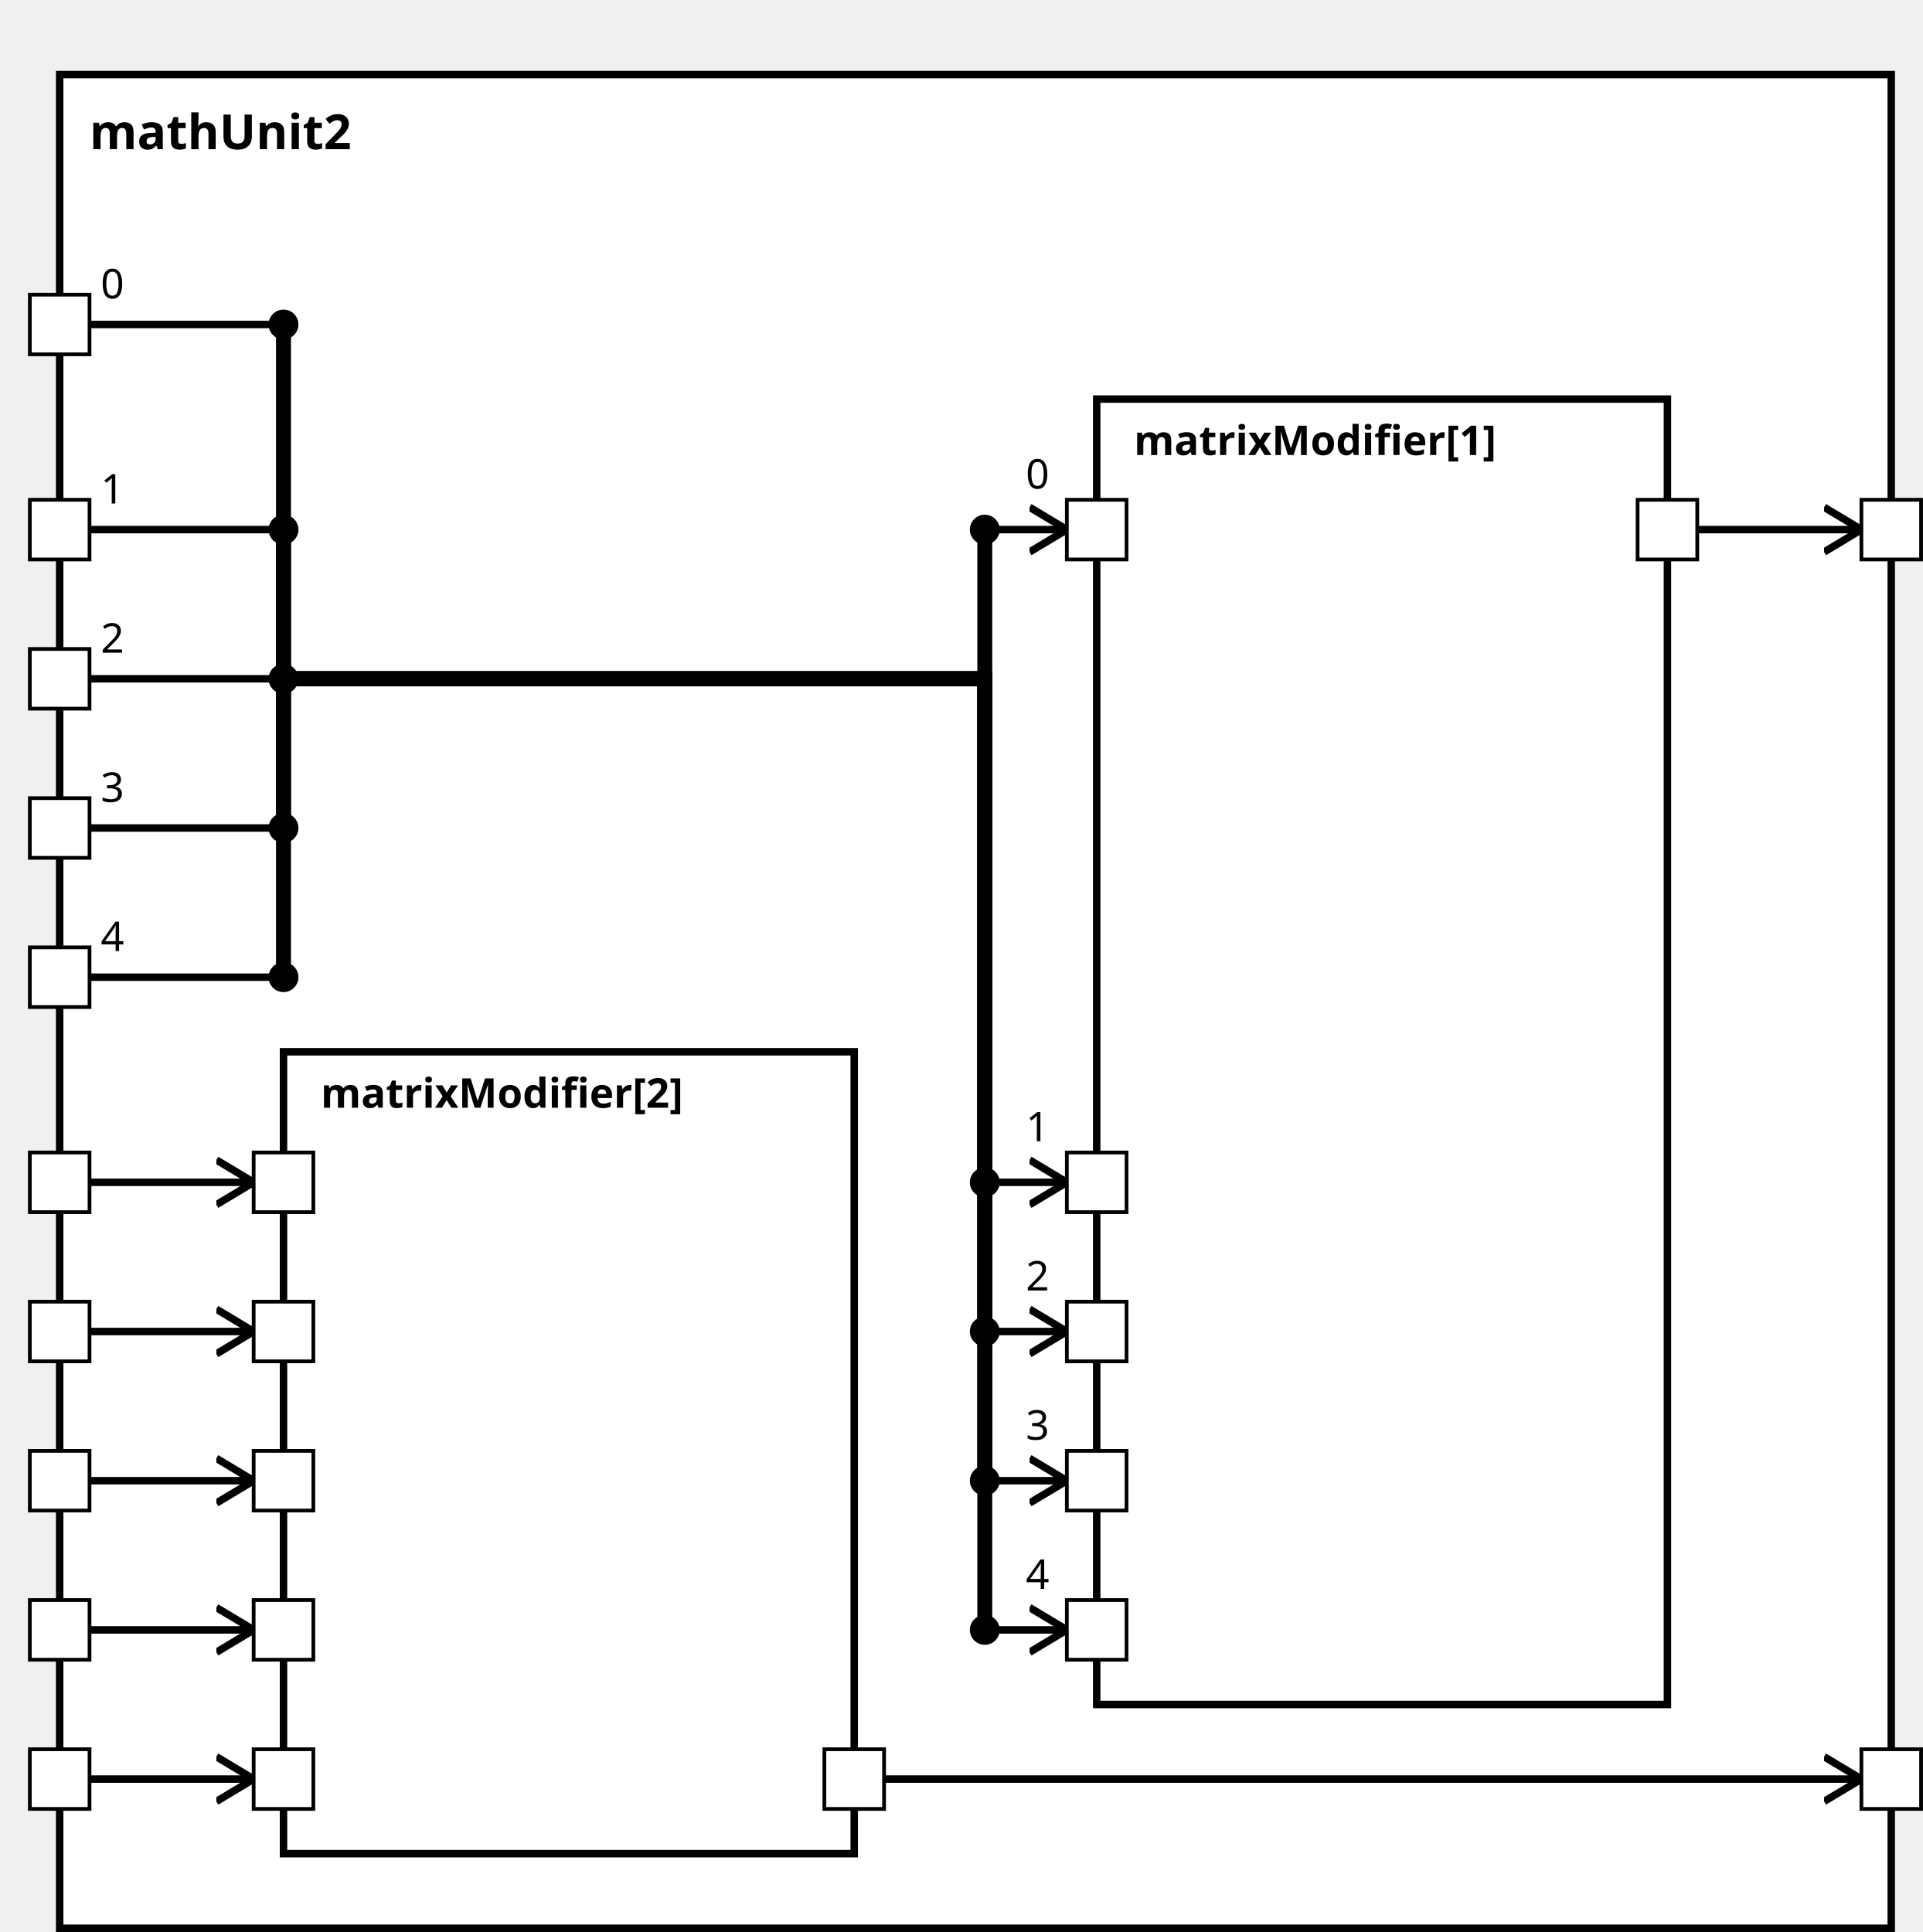
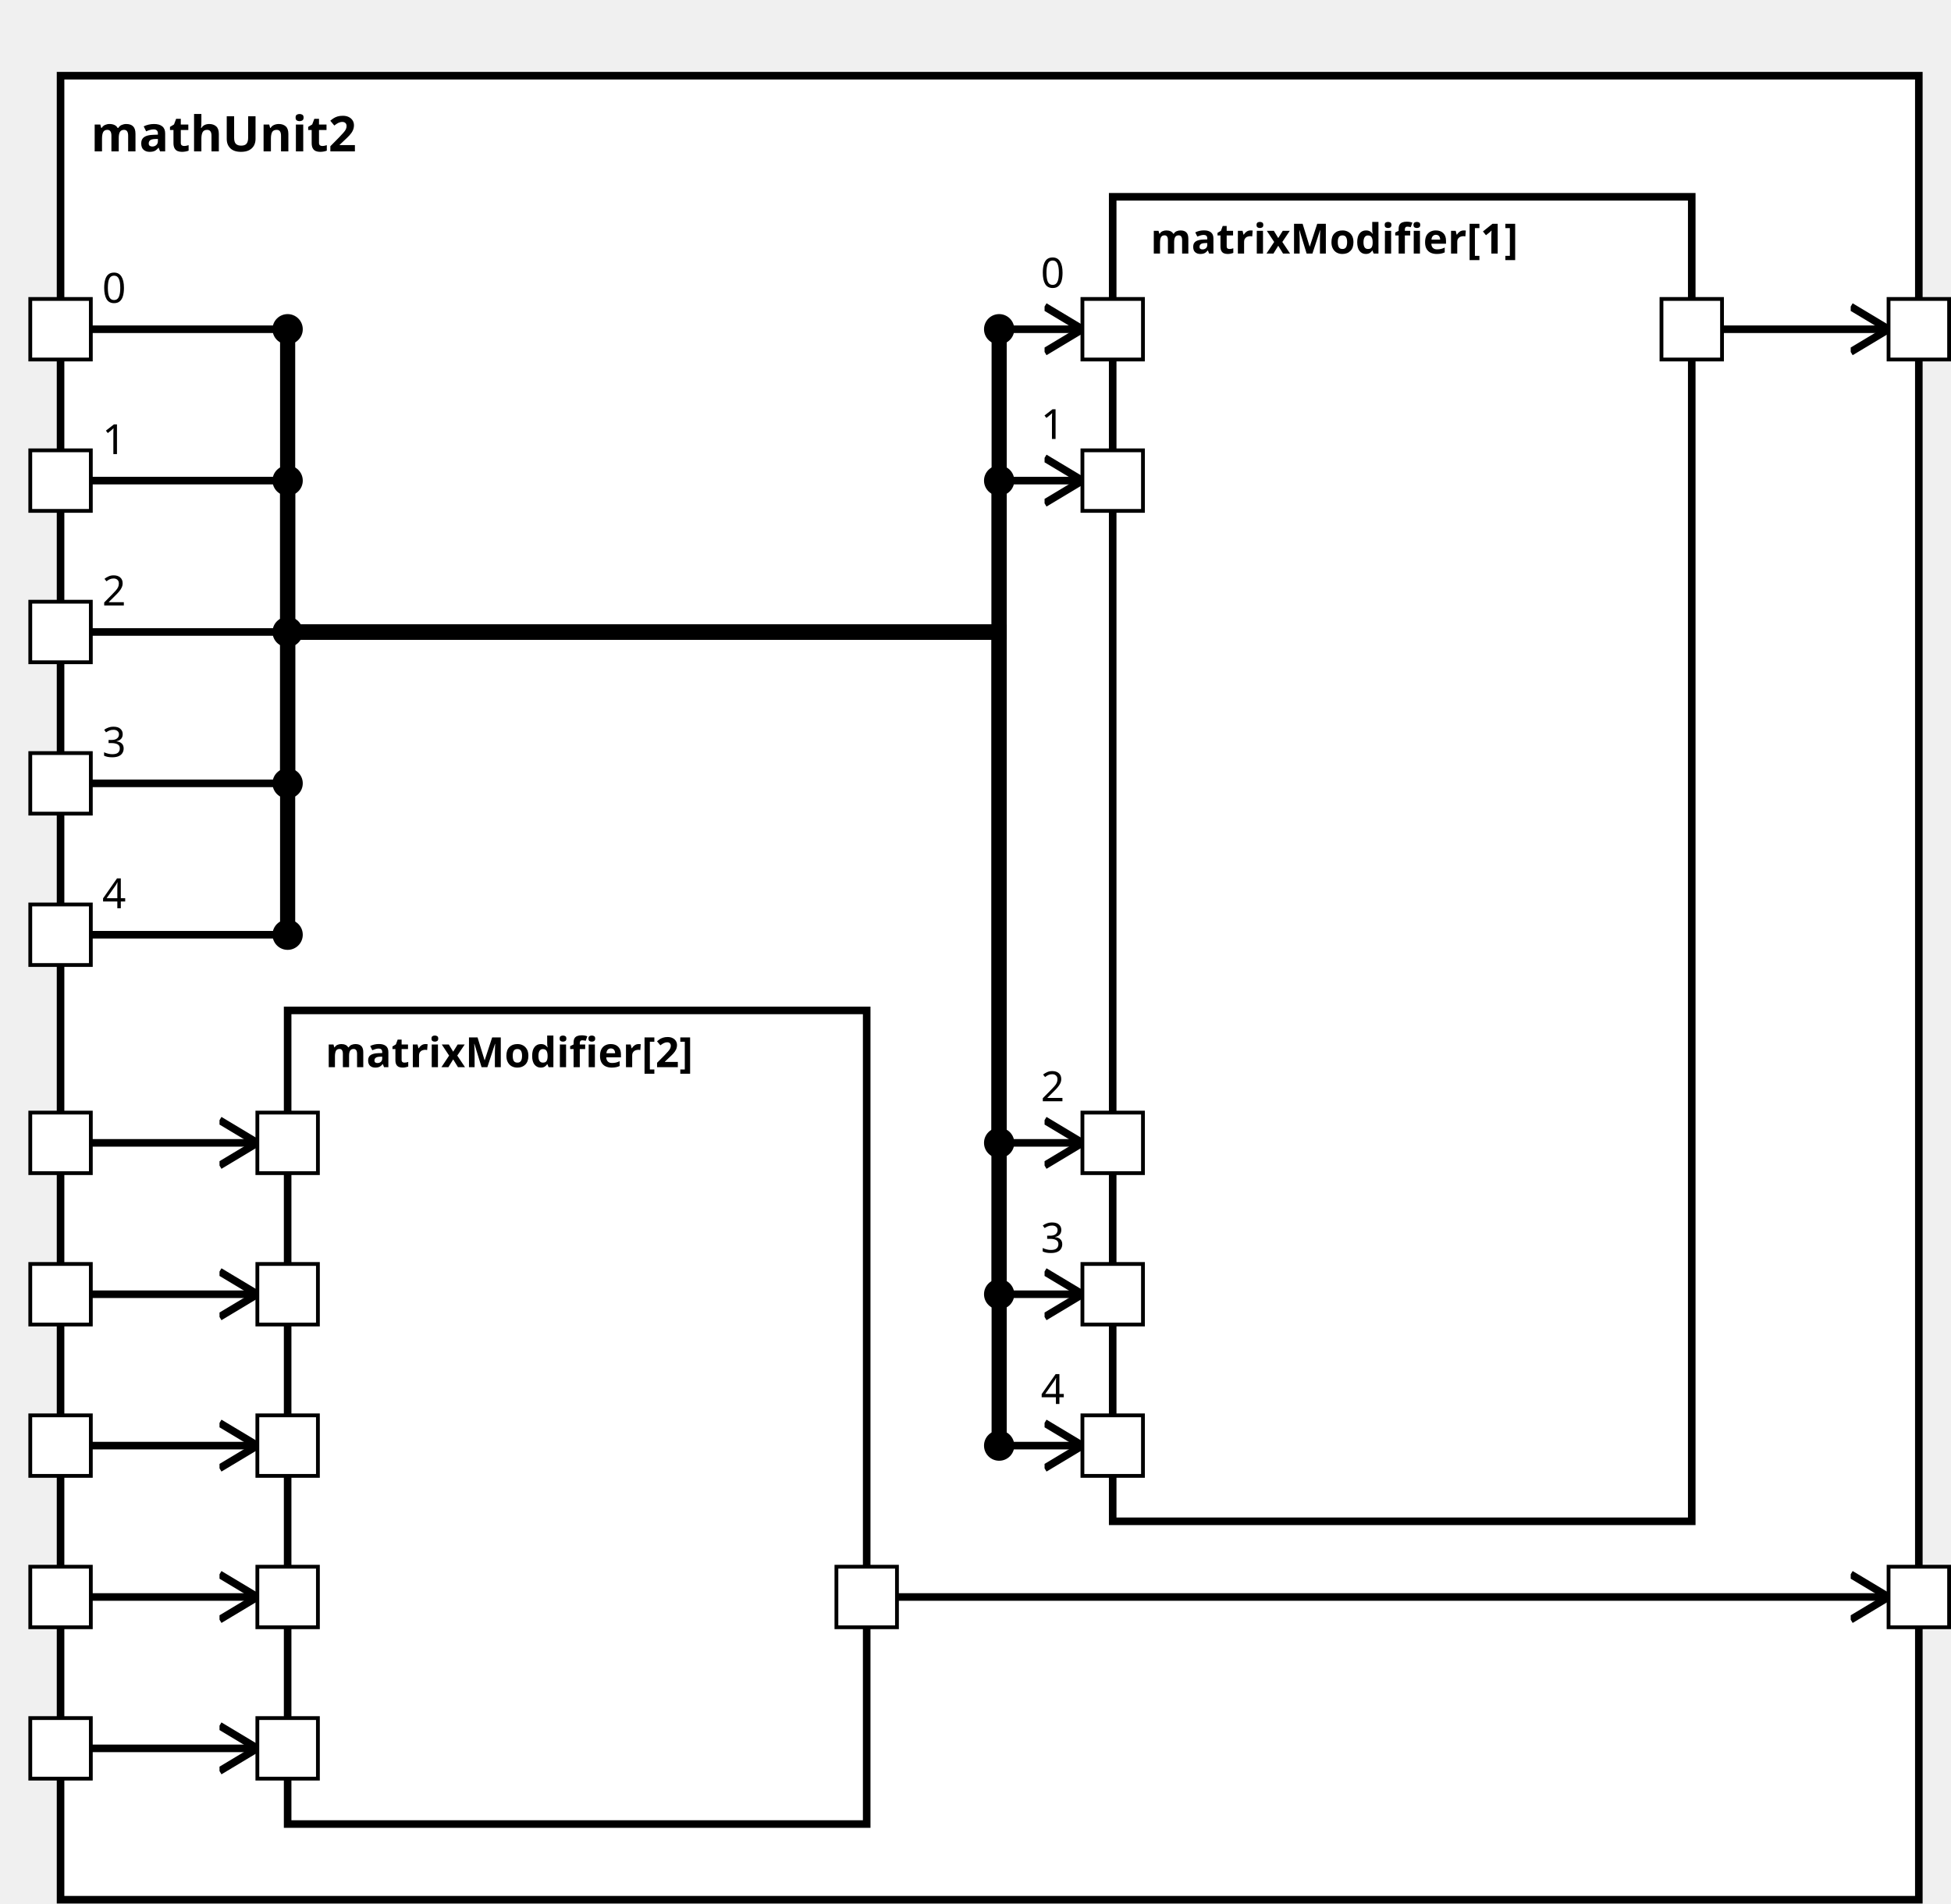
<svg xmlns="http://www.w3.org/2000/svg" xmlns:xlink="http://www.w3.org/1999/xlink" width="100%" height="100%" version="1.1">
  <svg version="1.1">
    <g transform="translate(16 20)">
-       <rect id="42" width="491" height="497" style="fill:white;stroke:black;stroke-width:2;fill-opacity:1.0;stroke-opacity:1.0" />
+       <rect id="42" width="491" height="482" style="fill:white;stroke:black;stroke-width:2;fill-opacity:1.0;stroke-opacity:1.0" />
      <text x="8" y="20" style="font-weight: bold" font-family="Verdana" font-size="13" fill="black">
            mathUnit2
    </text>
    </g>
  </svg>
-   <g transform="translate(294 107)">
+   <g transform="translate(294 52)">
    <rect data-name="paper.mathUnit2.matrixModifier[1]" id="45" width="153" height="350" style="fill:white;stroke:black;stroke-width:2;fill-opacity:1.0;stroke-opacity:1.0" />
    <text x="10" y="15" alignment-baseline="middle" style="font-weight: bold" font-family="Verdana" font-size="11" fill="black">
    matrixModifier[1]
    </text>
  </g>
-   <g transform="translate(76 282)">
+   <g transform="translate(76 267)">
    <rect data-name="paper.mathUnit2.matrixModifier[2]" id="44" width="153" height="215" style="fill:white;stroke:black;stroke-width:2;fill-opacity:1.0;stroke-opacity:1.0" />
    <text x="10" y="15" alignment-baseline="middle" style="font-weight: bold" font-family="Verdana" font-size="11" fill="black">
    matrixModifier[2]
    </text>
  </g>
  <defs>
    <marker id="0,0,0" markerWidth="13" markerHeight="13" refX="5" refY="5" orient="auto">
      <polyline points="0,2 5,5 0,8" style="fill:none; stroke:rgb(0,0,0);                     stroke-width:1" />
    </marker>
  </defs>
-   <line stroke-linecap="square" x1="455" y1="142" x2="499" y2="142" style="stroke:rgb(0, 0,0);             stroke-width:2;                 marker-end: url(#0,0,0)             " />
-   <line stroke-linecap="square" x1="237" y1="477" x2="499" y2="477" style="stroke:rgb(0, 0,0);             stroke-width:2;                 marker-end: url(#0,0,0)             " />
+   <line stroke-linecap="square" x1="455" y1="87" x2="499" y2="87" style="stroke:rgb(0, 0,0);             stroke-width:2;                 marker-end: url(#0,0,0)             " />
+   <line stroke-linecap="square" x1="237" y1="422" x2="499" y2="422" style="stroke:rgb(0, 0,0);             stroke-width:2;                 marker-end: url(#0,0,0)             " />
  <line stroke-linecap="square" x1="24" y1="87" x2="76" y2="87" style="stroke:rgb(0, 0,0);             stroke-width:2; " />
  <text x="27" y="80" alignment-baseline="middle" font-family="Verdana" font-size="11" fill="black">
    0
    </text>
-   <line stroke-linecap="square" x1="76" y1="87" x2="76" y2="182" style="stroke:rgb(0, 0,0);             stroke-width:4; " />
+   <line stroke-linecap="square" x1="76" y1="87" x2="76" y2="167" style="stroke:rgb(0, 0,0);             stroke-width:4; " />
  <circle cx="76" cy="87" r="4" fill="black" />
-   <line stroke-linecap="square" x1="76" y1="182" x2="264" y2="182" style="stroke:rgb(0, 0,0);             stroke-width:4; " />
-   <line stroke-linecap="square" x1="264" y1="182" x2="264" y2="142" style="stroke:rgb(0, 0,0);             stroke-width:4; " />
-   <line stroke-linecap="square" x1="264" y1="142" x2="286" y2="142" style="stroke:rgb(0, 0,0);             stroke-width:2;                 marker-end: url(#0,0,0)             " />
-   <text x="275" y="131" alignment-baseline="middle" font-family="Verdana" font-size="11" fill="black">
+   <line stroke-linecap="square" x1="76" y1="167" x2="264" y2="167" style="stroke:rgb(0, 0,0);             stroke-width:4; " />
+   <line stroke-linecap="square" x1="264" y1="167" x2="264" y2="87" style="stroke:rgb(0, 0,0);             stroke-width:4; " />
+   <line stroke-linecap="square" x1="264" y1="87" x2="286" y2="87" style="stroke:rgb(0, 0,0);             stroke-width:2;                 marker-end: url(#0,0,0)             " />
+   <text x="275" y="76" alignment-baseline="middle" font-family="Verdana" font-size="11" fill="black">
    0
    </text>
-   <circle cx="264" cy="142" r="4" fill="black" />
-   <line stroke-linecap="square" x1="24" y1="477" x2="68" y2="477" style="stroke:rgb(0, 0,0);             stroke-width:2;                 marker-end: url(#0,0,0)             " />
-   <line stroke-linecap="square" x1="24" y1="142" x2="76" y2="142" style="stroke:rgb(0, 0,0);             stroke-width:2; " />
-   <text x="27" y="135" alignment-baseline="middle" font-family="Verdana" font-size="11" fill="black">
+   <circle cx="264" cy="87" r="4" fill="black" />
+   <line stroke-linecap="square" x1="24" y1="422" x2="68" y2="422" style="stroke:rgb(0, 0,0);             stroke-width:2;                 marker-end: url(#0,0,0)             " />
+   <line stroke-linecap="square" x1="24" y1="127" x2="76" y2="127" style="stroke:rgb(0, 0,0);             stroke-width:2; " />
+   <text x="27" y="120" alignment-baseline="middle" font-family="Verdana" font-size="11" fill="black">
    1
    </text>
-   <line stroke-linecap="square" x1="76" y1="142" x2="76" y2="182" style="stroke:rgb(0, 0,0);             stroke-width:4; " />
-   <circle cx="76" cy="142" r="4" fill="black" />
-   <line stroke-linecap="square" x1="76" y1="182" x2="264" y2="182" style="stroke:rgb(0, 0,0);             stroke-width:4; " />
-   <line stroke-linecap="square" x1="264" y1="182" x2="264" y2="317" style="stroke:rgb(0, 0,0);             stroke-width:4; " />
-   <line stroke-linecap="square" x1="264" y1="317" x2="286" y2="317" style="stroke:rgb(0, 0,0);             stroke-width:2;                 marker-end: url(#0,0,0)             " />
-   <text x="275" y="306" alignment-baseline="middle" font-family="Verdana" font-size="11" fill="black">
+   <line stroke-linecap="square" x1="76" y1="127" x2="76" y2="167" style="stroke:rgb(0, 0,0);             stroke-width:4; " />
+   <circle cx="76" cy="127" r="4" fill="black" />
+   <line stroke-linecap="square" x1="76" y1="167" x2="264" y2="167" style="stroke:rgb(0, 0,0);             stroke-width:4; " />
+   <line stroke-linecap="square" x1="264" y1="167" x2="264" y2="127" style="stroke:rgb(0, 0,0);             stroke-width:4; " />
+   <line stroke-linecap="square" x1="264" y1="127" x2="286" y2="127" style="stroke:rgb(0, 0,0);             stroke-width:2;                 marker-end: url(#0,0,0)             " />
+   <text x="275" y="116" alignment-baseline="middle" font-family="Verdana" font-size="11" fill="black">
    1
    </text>
-   <circle cx="264" cy="317" r="4" fill="black" />
-   <line stroke-linecap="square" x1="24" y1="317" x2="68" y2="317" style="stroke:rgb(0, 0,0);             stroke-width:2;                 marker-end: url(#0,0,0)             " />
-   <line stroke-linecap="square" x1="24" y1="182" x2="76" y2="182" style="stroke:rgb(0, 0,0);             stroke-width:2; " />
-   <text x="27" y="175" alignment-baseline="middle" font-family="Verdana" font-size="11" fill="black">
+   <circle cx="264" cy="127" r="4" fill="black" />
+   <line stroke-linecap="square" x1="24" y1="462" x2="68" y2="462" style="stroke:rgb(0, 0,0);             stroke-width:2;                 marker-end: url(#0,0,0)             " />
+   <line stroke-linecap="square" x1="24" y1="167" x2="76" y2="167" style="stroke:rgb(0, 0,0);             stroke-width:2; " />
+   <text x="27" y="160" alignment-baseline="middle" font-family="Verdana" font-size="11" fill="black">
    2
    </text>
-   <line stroke-linecap="square" x1="76" y1="182" x2="76" y2="182" style="stroke:rgb(0, 0,0);             stroke-width:4; " />
-   <circle cx="76" cy="182" r="4" fill="black" />
-   <line stroke-linecap="square" x1="76" y1="182" x2="264" y2="182" style="stroke:rgb(0, 0,0);             stroke-width:4; " />
-   <line stroke-linecap="square" x1="264" y1="182" x2="264" y2="357" style="stroke:rgb(0, 0,0);             stroke-width:4; " />
-   <line stroke-linecap="square" x1="264" y1="357" x2="286" y2="357" style="stroke:rgb(0, 0,0);             stroke-width:2;                 marker-end: url(#0,0,0)             " />
-   <text x="275" y="346" alignment-baseline="middle" font-family="Verdana" font-size="11" fill="black">
+   <line stroke-linecap="square" x1="76" y1="167" x2="76" y2="167" style="stroke:rgb(0, 0,0);             stroke-width:4; " />
+   <circle cx="76" cy="167" r="4" fill="black" />
+   <line stroke-linecap="square" x1="76" y1="167" x2="264" y2="167" style="stroke:rgb(0, 0,0);             stroke-width:4; " />
+   <line stroke-linecap="square" x1="264" y1="167" x2="264" y2="302" style="stroke:rgb(0, 0,0);             stroke-width:4; " />
+   <line stroke-linecap="square" x1="264" y1="302" x2="286" y2="302" style="stroke:rgb(0, 0,0);             stroke-width:2;                 marker-end: url(#0,0,0)             " />
+   <text x="275" y="291" alignment-baseline="middle" font-family="Verdana" font-size="11" fill="black">
    2
    </text>
-   <circle cx="264" cy="357" r="4" fill="black" />
-   <line stroke-linecap="square" x1="24" y1="357" x2="68" y2="357" style="stroke:rgb(0, 0,0);             stroke-width:2;                 marker-end: url(#0,0,0)             " />
-   <line stroke-linecap="square" x1="24" y1="222" x2="76" y2="222" style="stroke:rgb(0, 0,0);             stroke-width:2; " />
-   <text x="27" y="215" alignment-baseline="middle" font-family="Verdana" font-size="11" fill="black">
+   <circle cx="264" cy="302" r="4" fill="black" />
+   <line stroke-linecap="square" x1="24" y1="302" x2="68" y2="302" style="stroke:rgb(0, 0,0);             stroke-width:2;                 marker-end: url(#0,0,0)             " />
+   <line stroke-linecap="square" x1="24" y1="207" x2="76" y2="207" style="stroke:rgb(0, 0,0);             stroke-width:2; " />
+   <text x="27" y="200" alignment-baseline="middle" font-family="Verdana" font-size="11" fill="black">
    3
    </text>
-   <line stroke-linecap="square" x1="76" y1="222" x2="76" y2="182" style="stroke:rgb(0, 0,0);             stroke-width:4; " />
-   <circle cx="76" cy="222" r="4" fill="black" />
-   <line stroke-linecap="square" x1="76" y1="182" x2="264" y2="182" style="stroke:rgb(0, 0,0);             stroke-width:4; " />
-   <line stroke-linecap="square" x1="264" y1="182" x2="264" y2="397" style="stroke:rgb(0, 0,0);             stroke-width:4; " />
-   <line stroke-linecap="square" x1="264" y1="397" x2="286" y2="397" style="stroke:rgb(0, 0,0);             stroke-width:2;                 marker-end: url(#0,0,0)             " />
-   <text x="275" y="386" alignment-baseline="middle" font-family="Verdana" font-size="11" fill="black">
+   <line stroke-linecap="square" x1="76" y1="207" x2="76" y2="167" style="stroke:rgb(0, 0,0);             stroke-width:4; " />
+   <circle cx="76" cy="207" r="4" fill="black" />
+   <line stroke-linecap="square" x1="76" y1="167" x2="264" y2="167" style="stroke:rgb(0, 0,0);             stroke-width:4; " />
+   <line stroke-linecap="square" x1="264" y1="167" x2="264" y2="342" style="stroke:rgb(0, 0,0);             stroke-width:4; " />
+   <line stroke-linecap="square" x1="264" y1="342" x2="286" y2="342" style="stroke:rgb(0, 0,0);             stroke-width:2;                 marker-end: url(#0,0,0)             " />
+   <text x="275" y="331" alignment-baseline="middle" font-family="Verdana" font-size="11" fill="black">
    3
    </text>
-   <circle cx="264" cy="397" r="4" fill="black" />
-   <line stroke-linecap="square" x1="24" y1="397" x2="68" y2="397" style="stroke:rgb(0, 0,0);             stroke-width:2;                 marker-end: url(#0,0,0)             " />
-   <line stroke-linecap="square" x1="24" y1="262" x2="76" y2="262" style="stroke:rgb(0, 0,0);             stroke-width:2; " />
-   <text x="27" y="255" alignment-baseline="middle" font-family="Verdana" font-size="11" fill="black">
+   <circle cx="264" cy="342" r="4" fill="black" />
+   <line stroke-linecap="square" x1="24" y1="342" x2="68" y2="342" style="stroke:rgb(0, 0,0);             stroke-width:2;                 marker-end: url(#0,0,0)             " />
+   <line stroke-linecap="square" x1="24" y1="247" x2="76" y2="247" style="stroke:rgb(0, 0,0);             stroke-width:2; " />
+   <text x="27" y="240" alignment-baseline="middle" font-family="Verdana" font-size="11" fill="black">
    4
    </text>
-   <line stroke-linecap="square" x1="76" y1="262" x2="76" y2="182" style="stroke:rgb(0, 0,0);             stroke-width:4; " />
-   <circle cx="76" cy="262" r="4" fill="black" />
-   <line stroke-linecap="square" x1="76" y1="182" x2="264" y2="182" style="stroke:rgb(0, 0,0);             stroke-width:4; " />
-   <line stroke-linecap="square" x1="264" y1="182" x2="264" y2="437" style="stroke:rgb(0, 0,0);             stroke-width:4; " />
-   <line stroke-linecap="square" x1="264" y1="437" x2="286" y2="437" style="stroke:rgb(0, 0,0);             stroke-width:2;                 marker-end: url(#0,0,0)             " />
-   <text x="275" y="426" alignment-baseline="middle" font-family="Verdana" font-size="11" fill="black">
+   <line stroke-linecap="square" x1="76" y1="247" x2="76" y2="167" style="stroke:rgb(0, 0,0);             stroke-width:4; " />
+   <circle cx="76" cy="247" r="4" fill="black" />
+   <line stroke-linecap="square" x1="76" y1="167" x2="264" y2="167" style="stroke:rgb(0, 0,0);             stroke-width:4; " />
+   <line stroke-linecap="square" x1="264" y1="167" x2="264" y2="382" style="stroke:rgb(0, 0,0);             stroke-width:4; " />
+   <line stroke-linecap="square" x1="264" y1="382" x2="286" y2="382" style="stroke:rgb(0, 0,0);             stroke-width:2;                 marker-end: url(#0,0,0)             " />
+   <text x="275" y="371" alignment-baseline="middle" font-family="Verdana" font-size="11" fill="black">
    4
    </text>
-   <circle cx="264" cy="437" r="4" fill="black" />
-   <line stroke-linecap="square" x1="24" y1="437" x2="68" y2="437" style="stroke:rgb(0, 0,0);             stroke-width:2;                 marker-end: url(#0,0,0)             " />
+   <circle cx="264" cy="382" r="4" fill="black" />
+   <line stroke-linecap="square" x1="24" y1="382" x2="68" y2="382" style="stroke:rgb(0, 0,0);             stroke-width:2;                 marker-end: url(#0,0,0)             " />
  <defs>
    <rect id="port" x="0" y="0" width="16" height="16" style="fill:white;stroke:rgb(0,0,0);stroke-width:1;fill-opacity:1.0;stroke-opacity:1.0" />
  </defs>
  <use x="8" y="79" xlink:href="#port" />
  <text text-anchor="end" alignment-baseline="middle" x="4" y="89" transform="rotate(0,4,89)" style="font-weight: regular" font-family="Verdana" font-size="9" fill="black">

</text>
-   <use x="8" y="469" xlink:href="#port" />
-   <text text-anchor="end" alignment-baseline="middle" x="4" y="479" transform="rotate(0,4,479)" style="font-weight: regular" font-family="Verdana" font-size="9" fill="black">
+   <use x="8" y="414" xlink:href="#port" />
+   <text text-anchor="end" alignment-baseline="middle" x="4" y="424" transform="rotate(0,4,424)" style="font-weight: regular" font-family="Verdana" font-size="9" fill="black">

</text>
-   <use x="8" y="134" xlink:href="#port" />
-   <text text-anchor="end" alignment-baseline="middle" x="4" y="144" transform="rotate(0,4,144)" style="font-weight: regular" font-family="Verdana" font-size="9" fill="black">
+   <use x="8" y="119" xlink:href="#port" />
+   <text text-anchor="end" alignment-baseline="middle" x="4" y="129" transform="rotate(0,4,129)" style="font-weight: regular" font-family="Verdana" font-size="9" fill="black">

</text>
-   <use x="8" y="309" xlink:href="#port" />
-   <text text-anchor="end" alignment-baseline="middle" x="4" y="319" transform="rotate(0,4,319)" style="font-weight: regular" font-family="Verdana" font-size="9" fill="black">
+   <use x="8" y="454" xlink:href="#port" />
+   <text text-anchor="end" alignment-baseline="middle" x="4" y="464" transform="rotate(0,4,464)" style="font-weight: regular" font-family="Verdana" font-size="9" fill="black">

</text>
-   <use x="8" y="174" xlink:href="#port" />
-   <text text-anchor="end" alignment-baseline="middle" x="4" y="184" transform="rotate(0,4,184)" style="font-weight: regular" font-family="Verdana" font-size="9" fill="black">
+   <use x="8" y="159" xlink:href="#port" />
+   <text text-anchor="end" alignment-baseline="middle" x="4" y="169" transform="rotate(0,4,169)" style="font-weight: regular" font-family="Verdana" font-size="9" fill="black">

</text>
-   <use x="8" y="349" xlink:href="#port" />
-   <text text-anchor="end" alignment-baseline="middle" x="4" y="359" transform="rotate(0,4,359)" style="font-weight: regular" font-family="Verdana" font-size="9" fill="black">
+   <use x="8" y="294" xlink:href="#port" />
+   <text text-anchor="end" alignment-baseline="middle" x="4" y="304" transform="rotate(0,4,304)" style="font-weight: regular" font-family="Verdana" font-size="9" fill="black">

</text>
-   <use x="8" y="214" xlink:href="#port" />
-   <text text-anchor="end" alignment-baseline="middle" x="4" y="224" transform="rotate(0,4,224)" style="font-weight: regular" font-family="Verdana" font-size="9" fill="black">
+   <use x="8" y="199" xlink:href="#port" />
+   <text text-anchor="end" alignment-baseline="middle" x="4" y="209" transform="rotate(0,4,209)" style="font-weight: regular" font-family="Verdana" font-size="9" fill="black">

</text>
-   <use x="8" y="389" xlink:href="#port" />
-   <text text-anchor="end" alignment-baseline="middle" x="4" y="399" transform="rotate(0,4,399)" style="font-weight: regular" font-family="Verdana" font-size="9" fill="black">
+   <use x="8" y="334" xlink:href="#port" />
+   <text text-anchor="end" alignment-baseline="middle" x="4" y="344" transform="rotate(0,4,344)" style="font-weight: regular" font-family="Verdana" font-size="9" fill="black">

</text>
-   <use x="8" y="254" xlink:href="#port" />
-   <text text-anchor="end" alignment-baseline="middle" x="4" y="264" transform="rotate(0,4,264)" style="font-weight: regular" font-family="Verdana" font-size="9" fill="black">
+   <use x="8" y="239" xlink:href="#port" />
+   <text text-anchor="end" alignment-baseline="middle" x="4" y="249" transform="rotate(0,4,249)" style="font-weight: regular" font-family="Verdana" font-size="9" fill="black">

</text>
-   <use x="8" y="429" xlink:href="#port" />
-   <text text-anchor="end" alignment-baseline="middle" x="4" y="439" transform="rotate(0,4,439)" style="font-weight: regular" font-family="Verdana" font-size="9" fill="black">
+   <use x="8" y="374" xlink:href="#port" />
+   <text text-anchor="end" alignment-baseline="middle" x="4" y="384" transform="rotate(0,4,384)" style="font-weight: regular" font-family="Verdana" font-size="9" fill="black">

</text>
-   <use x="499" y="134" xlink:href="#port" />
-   <text text-anchor="start" alignment-baseline="middle" x="519" y="144" transform="rotate(0,519,144)" style="font-weight: regular" font-family="Verdana" font-size="9" fill="black">
+   <use x="499" y="79" xlink:href="#port" />
+   <text text-anchor="start" alignment-baseline="middle" x="519" y="89" transform="rotate(0,519,89)" style="font-weight: regular" font-family="Verdana" font-size="9" fill="black">

</text>
-   <use x="499" y="469" xlink:href="#port" />
-   <text text-anchor="start" alignment-baseline="middle" x="519" y="479" transform="rotate(0,519,479)" style="font-weight: regular" font-family="Verdana" font-size="9" fill="black">
+   <use x="499" y="414" xlink:href="#port" />
+   <text text-anchor="start" alignment-baseline="middle" x="519" y="424" transform="rotate(0,519,424)" style="font-weight: regular" font-family="Verdana" font-size="9" fill="black">

</text>
-   <use x="286" y="134" xlink:href="#port" />
-   <text text-anchor="start" alignment-baseline="middle" x="305" y="144" transform="rotate(0,305,144)" style="font-weight: regular" font-family="Verdana" font-size="9" fill="black">
+   <use x="286" y="79" xlink:href="#port" />
+   <text text-anchor="start" alignment-baseline="middle" x="305" y="89" transform="rotate(0,305,89)" style="font-weight: regular" font-family="Verdana" font-size="9" fill="black">

</text>
-   <use x="286" y="309" xlink:href="#port" />
-   <text text-anchor="start" alignment-baseline="middle" x="305" y="319" transform="rotate(0,305,319)" style="font-weight: regular" font-family="Verdana" font-size="9" fill="black">
+   <use x="286" y="119" xlink:href="#port" />
+   <text text-anchor="start" alignment-baseline="middle" x="305" y="129" transform="rotate(0,305,129)" style="font-weight: regular" font-family="Verdana" font-size="9" fill="black">

</text>
-   <use x="286" y="349" xlink:href="#port" />
-   <text text-anchor="start" alignment-baseline="middle" x="305" y="359" transform="rotate(0,305,359)" style="font-weight: regular" font-family="Verdana" font-size="9" fill="black">
+   <use x="286" y="294" xlink:href="#port" />
+   <text text-anchor="start" alignment-baseline="middle" x="305" y="304" transform="rotate(0,305,304)" style="font-weight: regular" font-family="Verdana" font-size="9" fill="black">

</text>
-   <use x="286" y="389" xlink:href="#port" />
-   <text text-anchor="start" alignment-baseline="middle" x="305" y="399" transform="rotate(0,305,399)" style="font-weight: regular" font-family="Verdana" font-size="9" fill="black">
+   <use x="286" y="334" xlink:href="#port" />
+   <text text-anchor="start" alignment-baseline="middle" x="305" y="344" transform="rotate(0,305,344)" style="font-weight: regular" font-family="Verdana" font-size="9" fill="black">

</text>
-   <use x="286" y="429" xlink:href="#port" />
-   <text text-anchor="start" alignment-baseline="middle" x="305" y="439" transform="rotate(0,305,439)" style="font-weight: regular" font-family="Verdana" font-size="9" fill="black">
+   <use x="286" y="374" xlink:href="#port" />
+   <text text-anchor="start" alignment-baseline="middle" x="305" y="384" transform="rotate(0,305,384)" style="font-weight: regular" font-family="Verdana" font-size="9" fill="black">

</text>
-   <use x="439" y="134" xlink:href="#port" />
-   <text text-anchor="end" alignment-baseline="middle" x="436" y="144" transform="rotate(0,436,144)" style="font-weight: regular" font-family="Verdana" font-size="9" fill="black">
+   <use x="439" y="79" xlink:href="#port" />
+   <text text-anchor="end" alignment-baseline="middle" x="436" y="89" transform="rotate(0,436,89)" style="font-weight: regular" font-family="Verdana" font-size="9" fill="black">

</text>
-   <use x="68" y="469" xlink:href="#port" />
-   <text text-anchor="start" alignment-baseline="middle" x="87" y="479" transform="rotate(0,87,479)" style="font-weight: regular" font-family="Verdana" font-size="9" fill="black">
+   <use x="68" y="414" xlink:href="#port" />
+   <text text-anchor="start" alignment-baseline="middle" x="87" y="424" transform="rotate(0,87,424)" style="font-weight: regular" font-family="Verdana" font-size="9" fill="black">

</text>
-   <use x="68" y="309" xlink:href="#port" />
-   <text text-anchor="start" alignment-baseline="middle" x="87" y="319" transform="rotate(0,87,319)" style="font-weight: regular" font-family="Verdana" font-size="9" fill="black">
+   <use x="68" y="454" xlink:href="#port" />
+   <text text-anchor="start" alignment-baseline="middle" x="87" y="464" transform="rotate(0,87,464)" style="font-weight: regular" font-family="Verdana" font-size="9" fill="black">

</text>
-   <use x="68" y="349" xlink:href="#port" />
-   <text text-anchor="start" alignment-baseline="middle" x="87" y="359" transform="rotate(0,87,359)" style="font-weight: regular" font-family="Verdana" font-size="9" fill="black">
+   <use x="68" y="294" xlink:href="#port" />
+   <text text-anchor="start" alignment-baseline="middle" x="87" y="304" transform="rotate(0,87,304)" style="font-weight: regular" font-family="Verdana" font-size="9" fill="black">

</text>
-   <use x="68" y="389" xlink:href="#port" />
-   <text text-anchor="start" alignment-baseline="middle" x="87" y="399" transform="rotate(0,87,399)" style="font-weight: regular" font-family="Verdana" font-size="9" fill="black">
+   <use x="68" y="334" xlink:href="#port" />
+   <text text-anchor="start" alignment-baseline="middle" x="87" y="344" transform="rotate(0,87,344)" style="font-weight: regular" font-family="Verdana" font-size="9" fill="black">

</text>
-   <use x="68" y="429" xlink:href="#port" />
-   <text text-anchor="start" alignment-baseline="middle" x="87" y="439" transform="rotate(0,87,439)" style="font-weight: regular" font-family="Verdana" font-size="9" fill="black">
+   <use x="68" y="374" xlink:href="#port" />
+   <text text-anchor="start" alignment-baseline="middle" x="87" y="384" transform="rotate(0,87,384)" style="font-weight: regular" font-family="Verdana" font-size="9" fill="black">

</text>
-   <use x="221" y="469" xlink:href="#port" />
-   <text text-anchor="end" alignment-baseline="middle" x="218" y="479" transform="rotate(0,218,479)" style="font-weight: regular" font-family="Verdana" font-size="9" fill="black">
+   <use x="221" y="414" xlink:href="#port" />
+   <text text-anchor="end" alignment-baseline="middle" x="218" y="424" transform="rotate(0,218,424)" style="font-weight: regular" font-family="Verdana" font-size="9" fill="black">

</text>
</svg>
